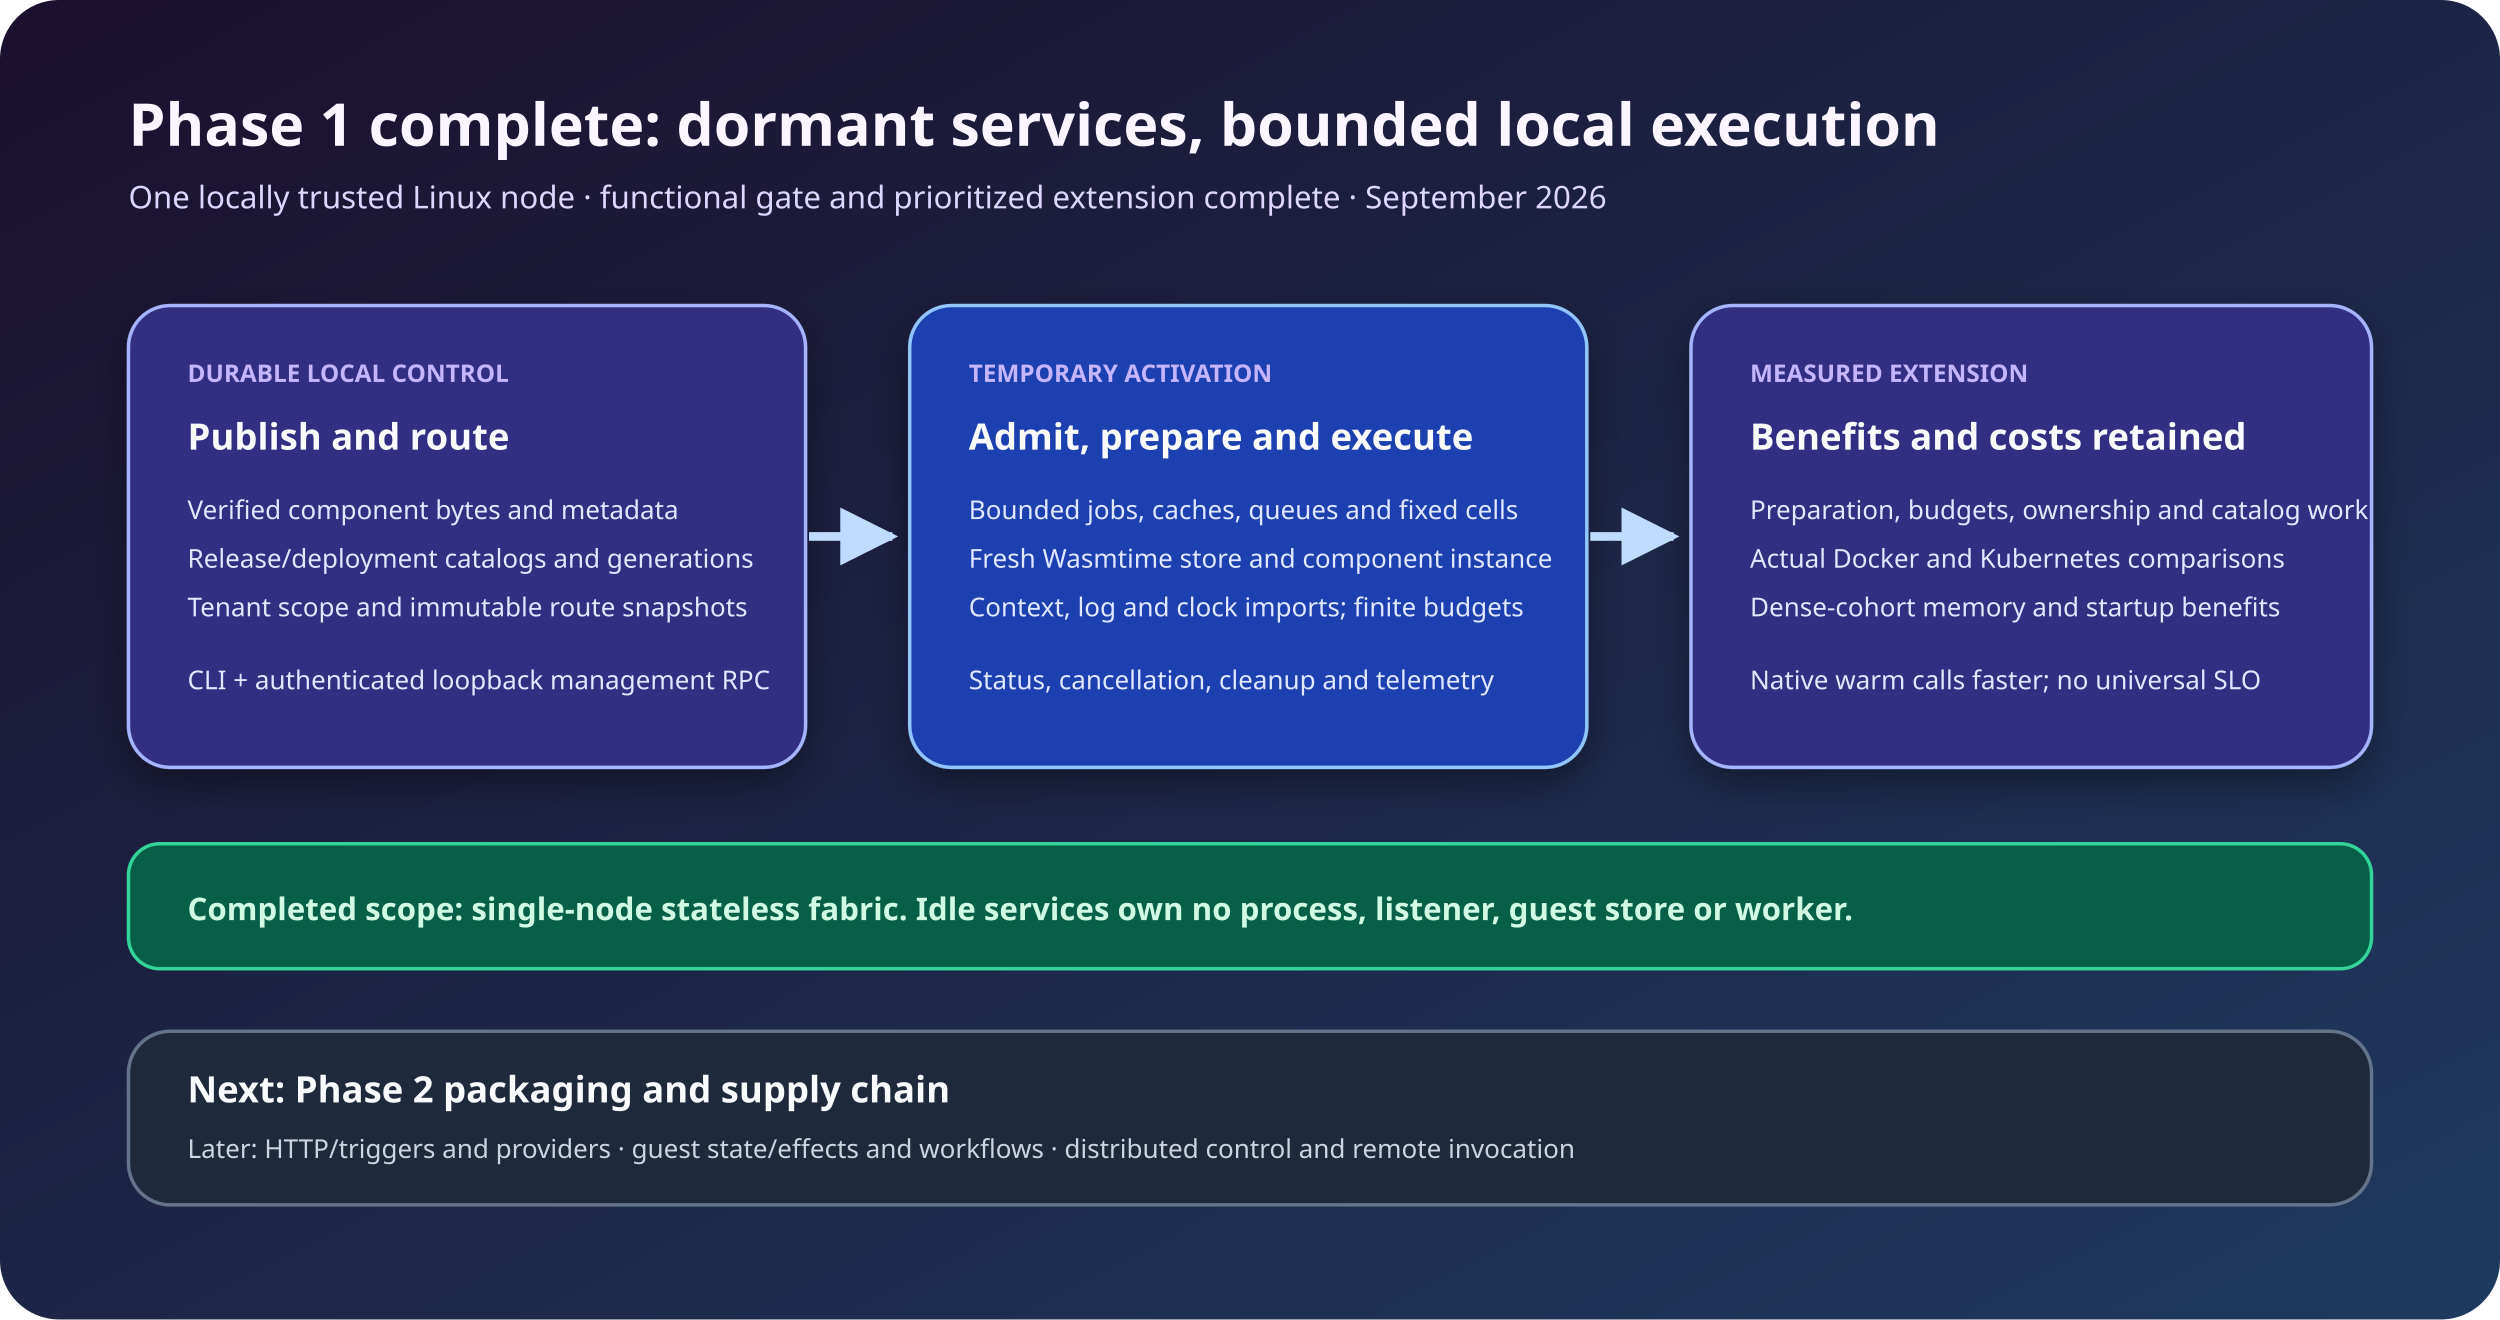
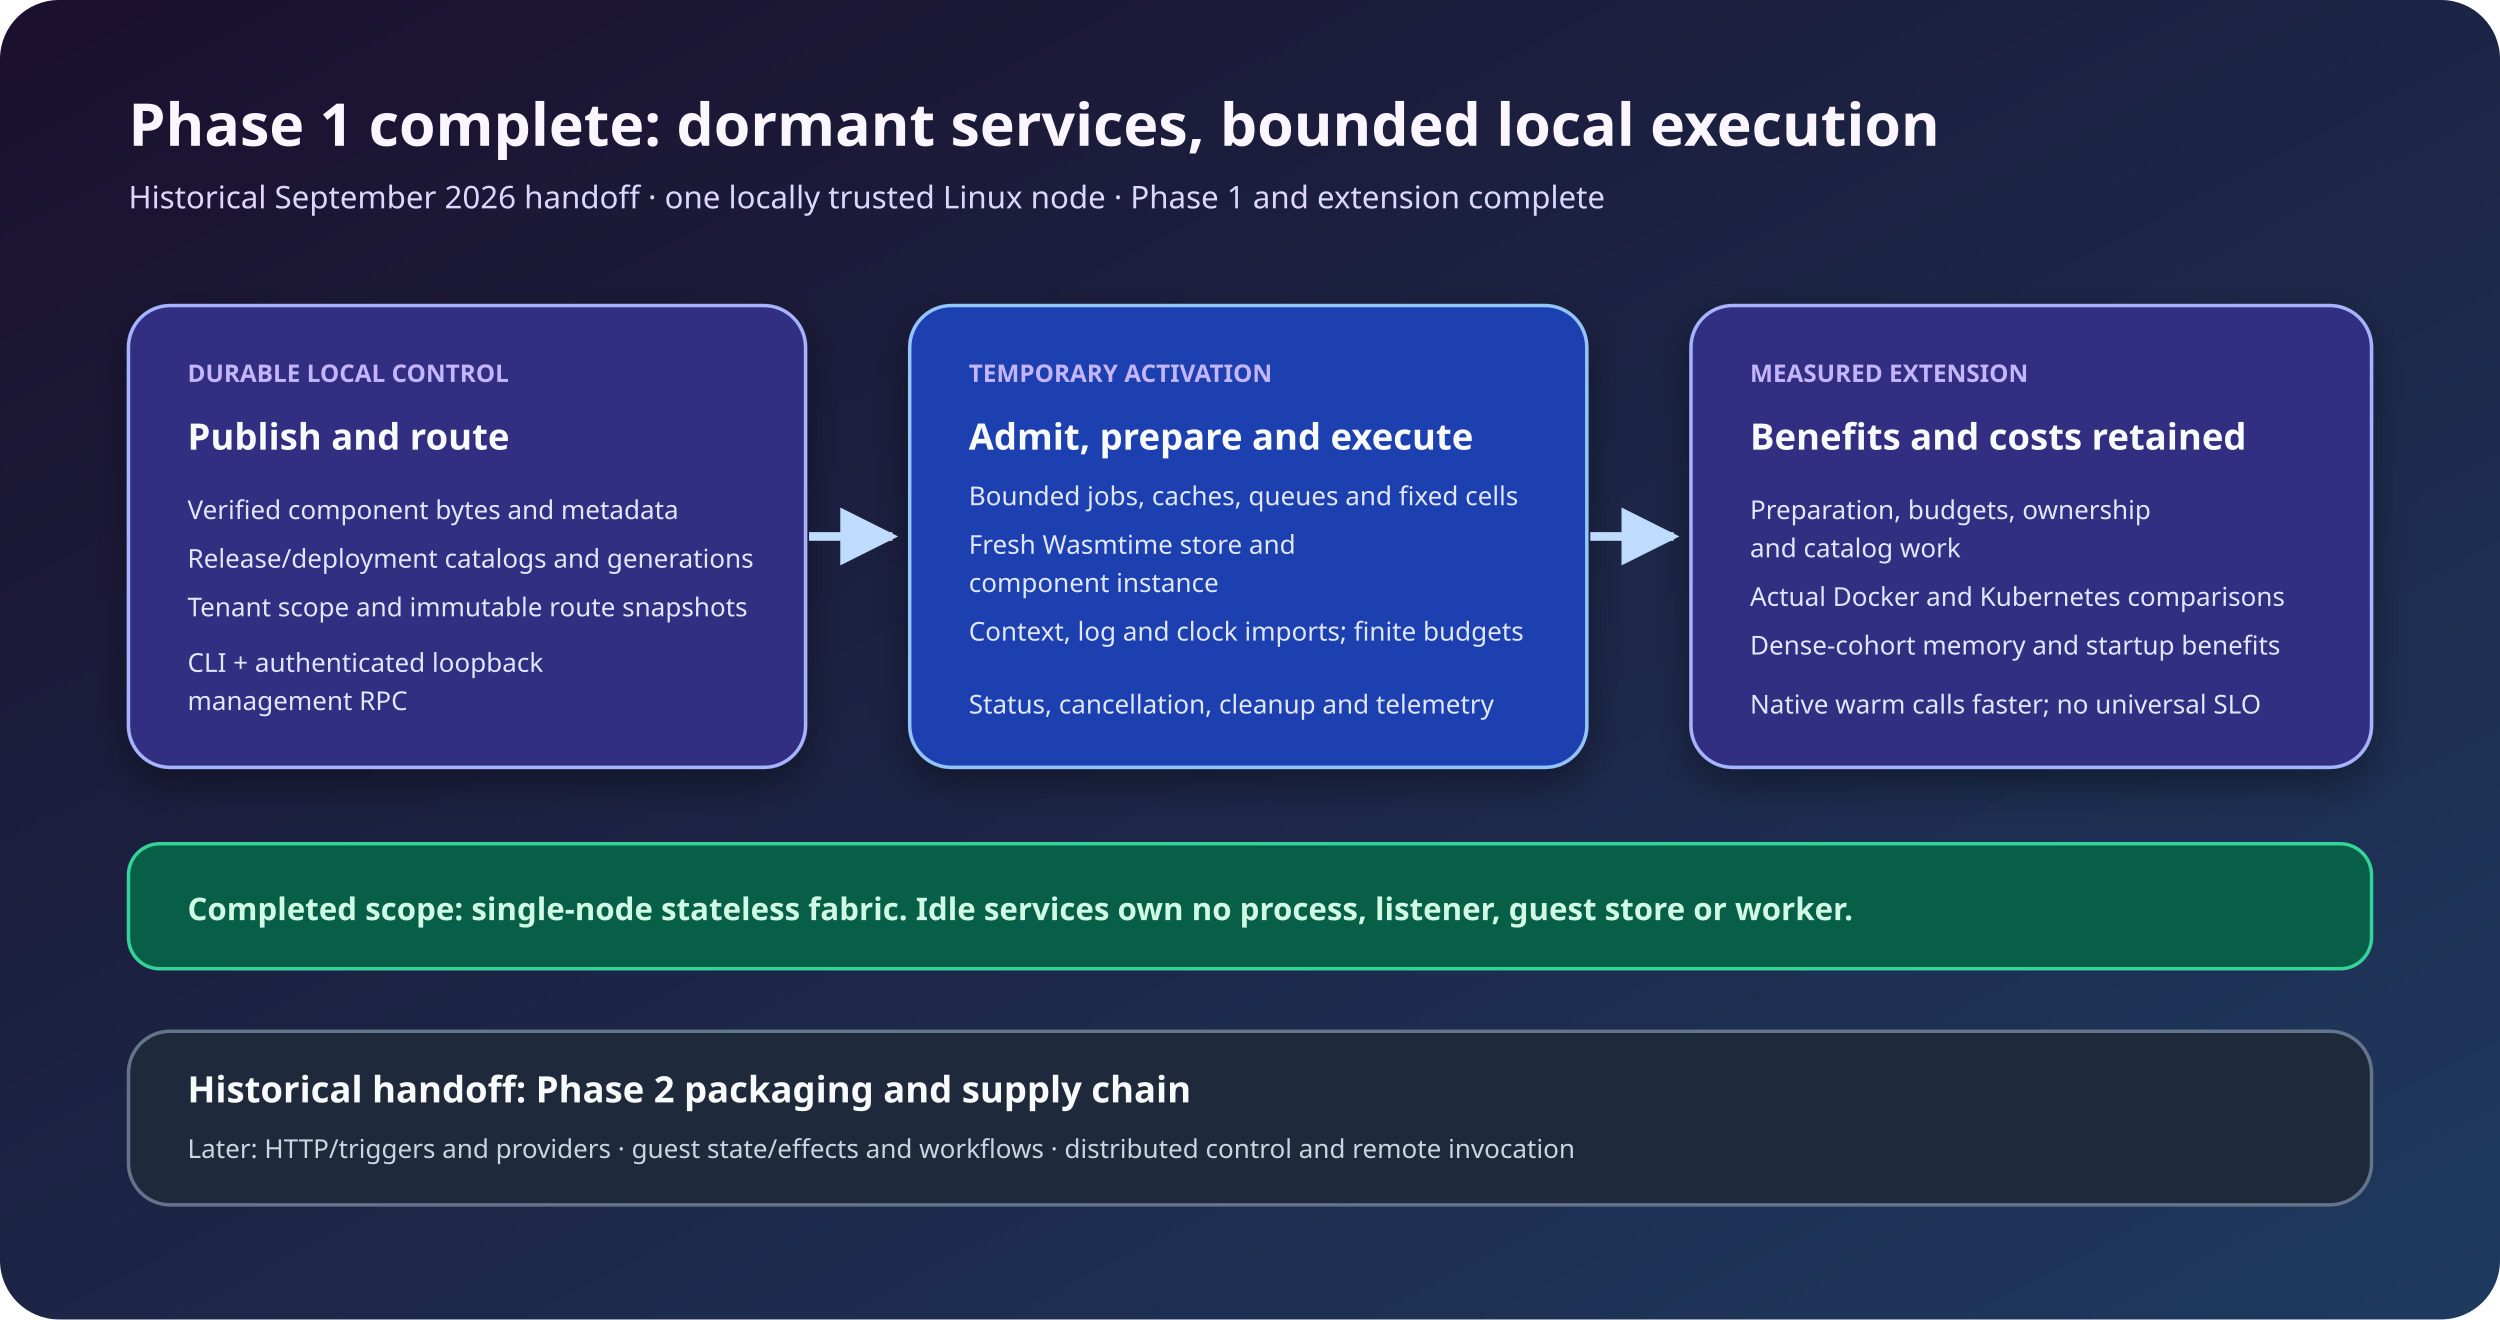
<svg xmlns="http://www.w3.org/2000/svg" viewBox="0 0 1440 760" role="img" aria-labelledby="phase1-delivery-title phase1-delivery-description">
  <defs>
    <linearGradient id="phase1-delivery-background" x1="0" y1="0" x2="1" y2="1">
      <stop offset="0" stop-color="#1b102d" />
      <stop offset="1" stop-color="#1e3a5f" />
    </linearGradient>
    <marker id="phase1-delivery-arrow" viewBox="0 0 12 12" refX="10" refY="6" markerWidth="8" markerHeight="8" orient="auto">
      <path d="M 1 1 L 11 6 L 1 11 z" fill="#bfdbfe" />
    </marker>
    <filter id="phase1-delivery-shadow" x="-20%" y="-20%" width="140%" height="140%">
      <feDropShadow dx="0" dy="9" stdDeviation="11" flood-color="#09090b" flood-opacity=".38" />
    </filter>
    <style>
      .heading { font: 700 34px system-ui, sans-serif; fill: #faf5ff; }
      .subheading { font: 400 18px system-ui, sans-serif; fill: #ddd6fe; }
      .title { font: 700 21px system-ui, sans-serif; fill: #f8fafc; }
      .copy { font: 400 15px system-ui, sans-serif; fill: #e0e7ff; }
      .label { font: 600 14px system-ui, sans-serif; fill: #c4b5fd; }
      .pass { font: 700 18px system-ui, sans-serif; fill: #d1fae5; }
      .planned { font: 400 15px system-ui, sans-serif; fill: #cbd5e1; }
    </style>
  </defs>
  <rect width="1440" height="760" rx="34" fill="url(#phase1-delivery-background)" />
  <text x="74" y="84" class="heading">Phase 1 complete: dormant services, bounded local execution</text>
-   <text x="74" y="120" class="subheading">One locally trusted Linux node · functional gate and prioritized extension complete · September 2026</text>
+   <text x="74" y="120" class="subheading">Historical September 2026 handoff · one locally trusted Linux node · Phase 1 and extension complete</text>
  <g filter="url(#phase1-delivery-shadow)">
    <rect x="74" y="176" width="390" height="266" rx="24" fill="#312e81" stroke="#a5b4fc" stroke-width="2" />
    <text x="108" y="220" class="label">DURABLE LOCAL CONTROL</text>
    <text x="108" y="259" class="title">Publish and route</text>
    <text x="108" y="299" class="copy">Verified component bytes and metadata</text>
    <text x="108" y="327" class="copy">Release/deployment catalogs and generations</text>
    <text x="108" y="355" class="copy">Tenant scope and immutable route snapshots</text>
-     <text x="108" y="397" class="copy">CLI + authenticated loopback management RPC</text>
+     <text x="108" y="387" class="copy">
+       <tspan x="108">CLI + authenticated loopback</tspan>
+       <tspan x="108" dy="22">management RPC</tspan>
+     </text>
    <rect x="524" y="176" width="390" height="266" rx="24" fill="#1e40af" stroke="#93c5fd" stroke-width="2" />
    <text x="558" y="220" class="label">TEMPORARY ACTIVATION</text>
    <text x="558" y="259" class="title">Admit, prepare and execute</text>
-     <text x="558" y="299" class="copy">Bounded jobs, caches, queues and fixed cells</text>
-     <text x="558" y="327" class="copy">Fresh Wasmtime store and component instance</text>
-     <text x="558" y="355" class="copy">Context, log and clock imports; finite budgets</text>
-     <text x="558" y="397" class="copy">Status, cancellation, cleanup and telemetry</text>
+     <text x="558" y="291" class="copy">Bounded jobs, caches, queues and fixed cells</text>
+     <text x="558" y="319" class="copy">
+       <tspan x="558">Fresh Wasmtime store and</tspan>
+       <tspan x="558" dy="22">component instance</tspan>
+     </text>
+     <text x="558" y="369" class="copy">Context, log and clock imports; finite budgets</text>
+     <text x="558" y="411" class="copy">Status, cancellation, cleanup and telemetry</text>
    <rect x="974" y="176" width="392" height="266" rx="24" fill="#312e81" stroke="#a5b4fc" stroke-width="2" />
    <text x="1008" y="220" class="label">MEASURED EXTENSION</text>
    <text x="1008" y="259" class="title">Benefits and costs retained</text>
-     <text x="1008" y="299" class="copy">Preparation, budgets, ownership and catalog work</text>
-     <text x="1008" y="327" class="copy">Actual Docker and Kubernetes comparisons</text>
-     <text x="1008" y="355" class="copy">Dense-cohort memory and startup benefits</text>
-     <text x="1008" y="397" class="copy">Native warm calls faster; no universal SLO</text>
+     <text x="1008" y="299" class="copy">
+       <tspan x="1008">Preparation, budgets, ownership</tspan>
+       <tspan x="1008" dy="22">and catalog work</tspan>
+     </text>
+     <text x="1008" y="349" class="copy">Actual Docker and Kubernetes comparisons</text>
+     <text x="1008" y="377" class="copy">Dense-cohort memory and startup benefits</text>
+     <text x="1008" y="411" class="copy">Native warm calls faster; no universal SLO</text>
  </g>
  <path d="M 466 309 H 514" stroke="#bfdbfe" stroke-width="5" marker-end="url(#phase1-delivery-arrow)" />
  <path d="M 916 309 H 964" stroke="#bfdbfe" stroke-width="5" marker-end="url(#phase1-delivery-arrow)" />
  <rect x="74" y="486" width="1292" height="72" rx="18" fill="#065f46" stroke="#34d399" stroke-width="2" />
  <text x="108" y="530" class="pass">Completed scope: single-node stateless fabric. Idle services own no process, listener, guest store or worker.</text>
  <rect x="74" y="594" width="1292" height="100" rx="24" fill="#1e293b" stroke="#64748b" stroke-width="2" />
-   <text x="108" y="635" class="title">Next: Phase 2 packaging and supply chain</text>
+   <text x="108" y="635" class="title">Historical handoff: Phase 2 packaging and supply chain</text>
  <text x="108" y="667" class="planned">Later: HTTP/triggers and providers · guest state/effects and workflows · distributed control and remote invocation</text>
</svg>
